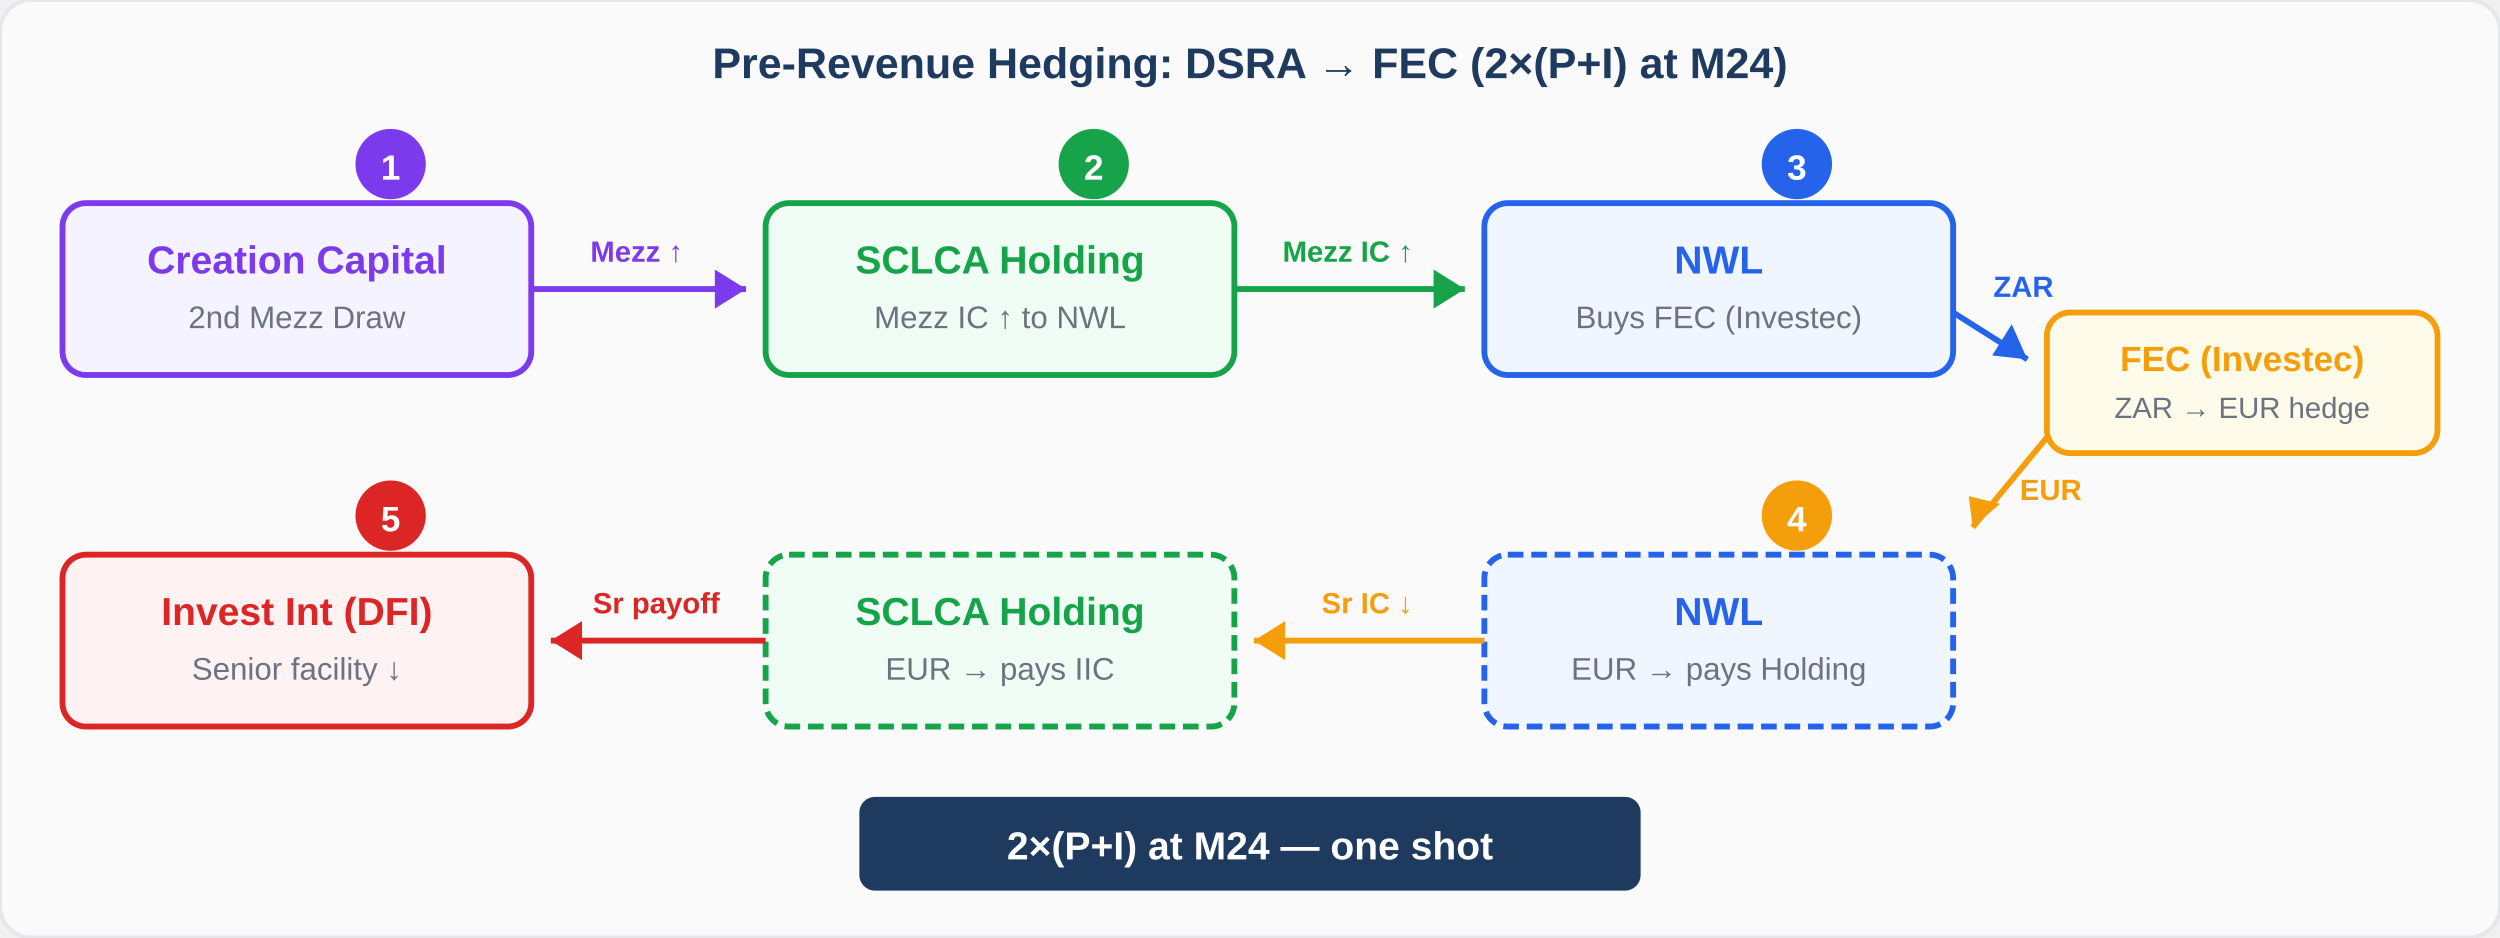
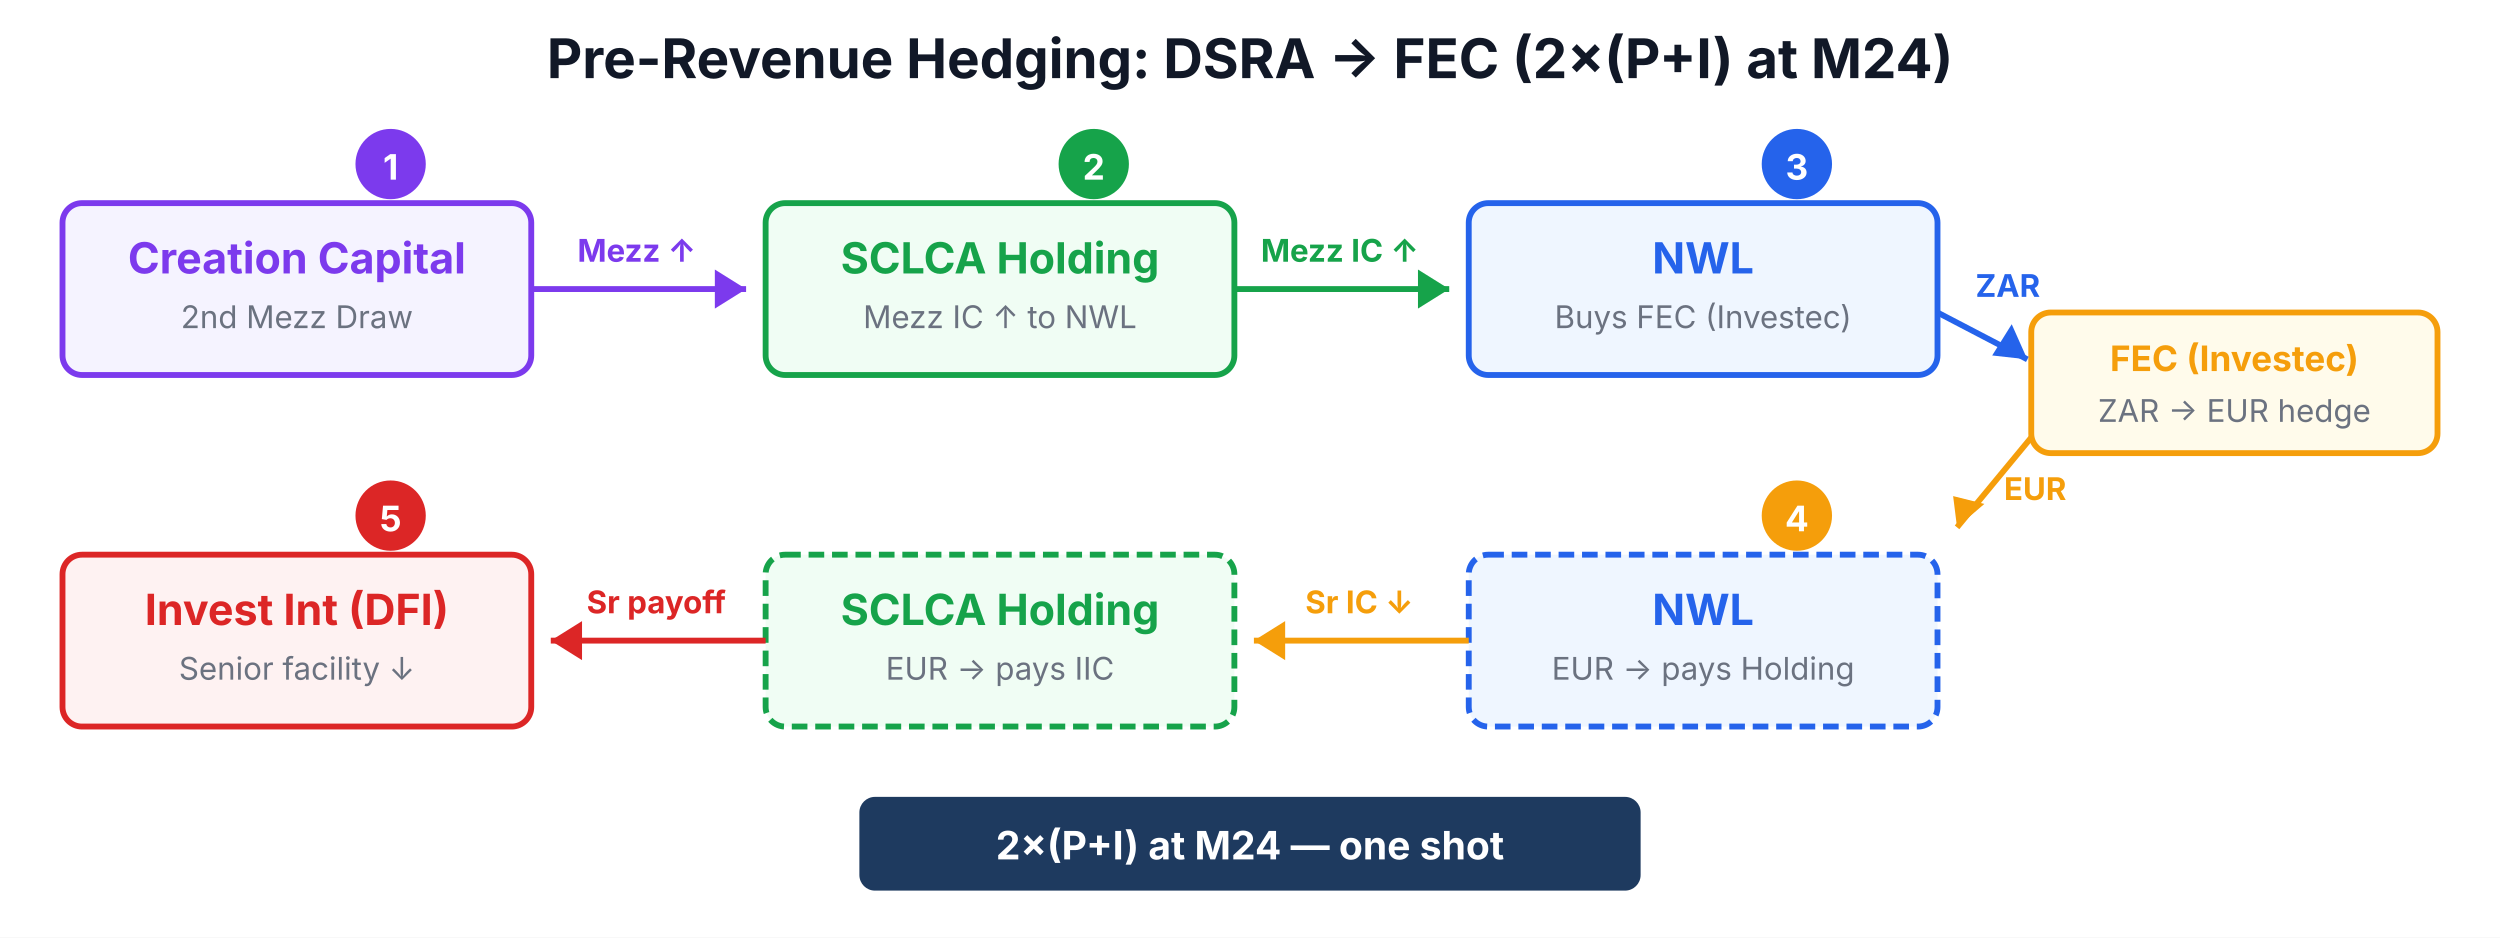
<svg xmlns="http://www.w3.org/2000/svg" width="640" height="240" viewBox="0 0 640 240" fill="none">
-   <rect width="640" height="240" rx="8" fill="#FAFAFA" stroke="#E5E7EB" stroke-width="1" />
-   <text x="320" y="20" text-anchor="middle" font-family="Arial, sans-serif" font-size="11" fill="#1E3A5F" font-weight="bold">Pre-Revenue Hedging: DSRA → FEC (2×(P+I) at M24)</text>
+   <defs>
+     <style>text{font-family:'Inter','Segoe UI',Arial,sans-serif}</style>
+   </defs>
+   <rect width="640" height="240" fill="white" />
+   <text x="320" y="20" text-anchor="middle" font-size="14" fill="#111827" font-weight="bold">Pre-Revenue Hedging: DSRA → FEC (2×(P+I) at M24)</text>
  <circle cx="100" cy="42" r="9" fill="#7C3AED" />
-   <text x="100" y="46" text-anchor="middle" font-family="Arial, sans-serif" font-size="9" fill="white" font-weight="bold">1</text>
+   <text x="100" y="46" text-anchor="middle" font-size="9" fill="white" font-weight="bold">1</text>
  <circle cx="280" cy="42" r="9" fill="#16A34A" />
-   <text x="280" y="46" text-anchor="middle" font-family="Arial, sans-serif" font-size="9" fill="white" font-weight="bold">2</text>
+   <text x="280" y="46" text-anchor="middle" font-size="9" fill="white" font-weight="bold">2</text>
  <circle cx="460" cy="42" r="9" fill="#2563EB" />
-   <text x="460" y="46" text-anchor="middle" font-family="Arial, sans-serif" font-size="9" fill="white" font-weight="bold">3</text>
+   <text x="460" y="46" text-anchor="middle" font-size="9" fill="white" font-weight="bold">3</text>
  <circle cx="460" cy="132" r="9" fill="#F59E0B" />
-   <text x="460" y="136" text-anchor="middle" font-family="Arial, sans-serif" font-size="9" fill="white" font-weight="bold">4</text>
+   <text x="460" y="136" text-anchor="middle" font-size="9" fill="white" font-weight="bold">4</text>
  <circle cx="100" cy="132" r="9" fill="#DC2626" />
-   <text x="100" y="136" text-anchor="middle" font-family="Arial, sans-serif" font-size="9" fill="white" font-weight="bold">5</text>
-   <rect x="16" y="52" width="120" height="44" rx="6" fill="#F5F3FF" stroke="#7C3AED" stroke-width="1.5" />
-   <text x="76" y="70" text-anchor="middle" font-family="Arial, sans-serif" font-size="10" fill="#7C3AED" font-weight="bold">Creation Capital</text>
-   <text x="76" y="84" text-anchor="middle" font-family="Arial, sans-serif" font-size="8" fill="#6B7280">2nd Mezz Draw</text>
-   <rect x="196" y="52" width="120" height="44" rx="6" fill="#F0FDF4" stroke="#16A34A" stroke-width="1.5" />
-   <text x="256" y="70" text-anchor="middle" font-family="Arial, sans-serif" font-size="10" fill="#16A34A" font-weight="bold">SCLCA Holding</text>
-   <text x="256" y="84" text-anchor="middle" font-family="Arial, sans-serif" font-size="8" fill="#6B7280">Mezz IC ↑ to NWL</text>
-   <rect x="380" y="52" width="120" height="44" rx="6" fill="#EFF6FF" stroke="#2563EB" stroke-width="1.5" />
-   <text x="440" y="70" text-anchor="middle" font-family="Arial, sans-serif" font-size="10" fill="#2563EB" font-weight="bold">NWL</text>
-   <text x="440" y="84" text-anchor="middle" font-family="Arial, sans-serif" font-size="8" fill="#6B7280">Buys FEC (Investec)</text>
-   <rect x="524" y="80" width="100" height="36" rx="6" fill="#FFFBEB" stroke="#F59E0B" stroke-width="1.5" />
-   <text x="574" y="95" text-anchor="middle" font-family="Arial, sans-serif" font-size="9" fill="#F59E0B" font-weight="bold">FEC (Investec)</text>
-   <text x="574" y="107" text-anchor="middle" font-family="Arial, sans-serif" font-size="7.5" fill="#6B7280">ZAR → EUR hedge</text>
-   <rect x="380" y="142" width="120" height="44" rx="6" fill="#EFF6FF" stroke="#2563EB" stroke-width="1.5" stroke-dasharray="4,2" />
-   <text x="440" y="160" text-anchor="middle" font-family="Arial, sans-serif" font-size="10" fill="#2563EB" font-weight="bold">NWL</text>
-   <text x="440" y="174" text-anchor="middle" font-family="Arial, sans-serif" font-size="8" fill="#6B7280">EUR → pays Holding</text>
-   <rect x="196" y="142" width="120" height="44" rx="6" fill="#F0FDF4" stroke="#16A34A" stroke-width="1.5" stroke-dasharray="4,2" />
-   <text x="256" y="160" text-anchor="middle" font-family="Arial, sans-serif" font-size="10" fill="#16A34A" font-weight="bold">SCLCA Holding</text>
-   <text x="256" y="174" text-anchor="middle" font-family="Arial, sans-serif" font-size="8" fill="#6B7280">EUR → pays IIC</text>
-   <rect x="16" y="142" width="120" height="44" rx="6" fill="#FEF2F2" stroke="#DC2626" stroke-width="1.5" />
-   <text x="76" y="160" text-anchor="middle" font-family="Arial, sans-serif" font-size="10" fill="#DC2626" font-weight="bold">Invest Int (DFI)</text>
-   <text x="76" y="174" text-anchor="middle" font-family="Arial, sans-serif" font-size="8" fill="#6B7280">Senior facility ↓</text>
+   <text x="100" y="136" text-anchor="middle" font-size="9" fill="white" font-weight="bold">5</text>
+   <rect x="16" y="52" width="120" height="44" rx="5" fill="#F5F3FF" stroke="#7C3AED" stroke-width="1.5" />
+   <text x="76" y="70" text-anchor="middle" font-size="11" fill="#7C3AED" font-weight="bold">Creation Capital</text>
+   <text x="76" y="84" text-anchor="middle" font-size="8" fill="#6B7280">2nd Mezz Draw</text>
+   <rect x="196" y="52" width="120" height="44" rx="5" fill="#F0FDF4" stroke="#16A34A" stroke-width="1.5" />
+   <text x="256" y="70" text-anchor="middle" font-size="11" fill="#16A34A" font-weight="bold">SCLCA Holding</text>
+   <text x="256" y="84" text-anchor="middle" font-size="8" fill="#6B7280">Mezz IC ↑ to NWL</text>
+   <rect x="376" y="52" width="120" height="44" rx="5" fill="#EFF6FF" stroke="#2563EB" stroke-width="1.5" />
+   <text x="436" y="70" text-anchor="middle" font-size="11" fill="#2563EB" font-weight="bold">NWL</text>
+   <text x="436" y="84" text-anchor="middle" font-size="8" fill="#6B7280">Buys FEC (Investec)</text>
+   <rect x="520" y="80" width="104" height="36" rx="5" fill="#FFFBEB" stroke="#F59E0B" stroke-width="1.5" />
+   <text x="572" y="95" text-anchor="middle" font-size="9" fill="#F59E0B" font-weight="bold">FEC (Investec)</text>
+   <text x="572" y="108" text-anchor="middle" font-size="8" fill="#6B7280">ZAR → EUR hedge</text>
+   <rect x="376" y="142" width="120" height="44" rx="5" fill="#EFF6FF" stroke="#2563EB" stroke-width="1.5" stroke-dasharray="4,2" />
+   <text x="436" y="160" text-anchor="middle" font-size="11" fill="#2563EB" font-weight="bold">NWL</text>
+   <text x="436" y="174" text-anchor="middle" font-size="8" fill="#6B7280">EUR → pays Holding</text>
+   <rect x="196" y="142" width="120" height="44" rx="5" fill="#F0FDF4" stroke="#16A34A" stroke-width="1.5" stroke-dasharray="4,2" />
+   <text x="256" y="160" text-anchor="middle" font-size="11" fill="#16A34A" font-weight="bold">SCLCA Holding</text>
+   <text x="256" y="174" text-anchor="middle" font-size="8" fill="#6B7280">EUR → pays IIC</text>
+   <rect x="16" y="142" width="120" height="44" rx="5" fill="#FEF2F2" stroke="#DC2626" stroke-width="1.5" />
+   <text x="76" y="160" text-anchor="middle" font-size="11" fill="#DC2626" font-weight="bold">Invest Int (DFI)</text>
+   <text x="76" y="174" text-anchor="middle" font-size="8" fill="#6B7280">Senior facility ↓</text>
  <path d="M136,74 L191,74" stroke="#7C3AED" stroke-width="1.5" fill="none" />
  <polygon points="191,74 183,69 183,79" fill="#7C3AED" />
-   <text x="163" y="67" text-anchor="middle" font-family="Arial, sans-serif" font-size="7.5" fill="#7C3AED" font-weight="bold">Mezz ↑</text>
-   <path d="M316,74 L375,74" stroke="#16A34A" stroke-width="1.5" fill="none" />
-   <polygon points="375,74 367,69 367,79" fill="#16A34A" />
-   <text x="345" y="67" text-anchor="middle" font-family="Arial, sans-serif" font-size="7.5" fill="#16A34A" font-weight="bold">Mezz IC ↑</text>
-   <path d="M500,80 L519,92" stroke="#2563EB" stroke-width="1.5" fill="none" />
+   <text x="163" y="67" text-anchor="middle" font-size="8" fill="#7C3AED" font-weight="bold">Mezz ↑</text>
+   <path d="M316,74 L371,74" stroke="#16A34A" stroke-width="1.5" fill="none" />
+   <polygon points="371,74 363,69 363,79" fill="#16A34A" />
+   <text x="343" y="67" text-anchor="middle" font-size="8" fill="#16A34A" font-weight="bold">Mezz IC ↑</text>
+   <path d="M496,80 L519,92" stroke="#2563EB" stroke-width="1.5" fill="none" />
  <polygon points="519,92 515,83 510,91" fill="#2563EB" />
-   <text x="518" y="76" text-anchor="middle" font-family="Arial, sans-serif" font-size="7.5" fill="#2563EB" font-weight="bold">ZAR</text>
-   <path d="M524,112 L505,135" stroke="#F59E0B" stroke-width="1.5" fill="none" />
-   <polygon points="505,135 512,129 504,127" fill="#F59E0B" />
-   <text x="525" y="128" text-anchor="middle" font-family="Arial, sans-serif" font-size="7.5" fill="#F59E0B" font-weight="bold">EUR</text>
-   <path d="M380,164 L321,164" stroke="#F59E0B" stroke-width="1.5" fill="none" />
+   <text x="514" y="76" text-anchor="middle" font-size="8" fill="#2563EB" font-weight="bold">ZAR</text>
+   <path d="M520,112 L501,135" stroke="#F59E0B" stroke-width="1.5" fill="none" />
+   <polygon points="501,135 508,129 500,127" fill="#F59E0B" />
+   <text x="521" y="128" text-anchor="middle" font-size="8" fill="#F59E0B" font-weight="bold">EUR</text>
+   <path d="M376,164 L321,164" stroke="#F59E0B" stroke-width="1.5" fill="none" />
  <polygon points="321,164 329,159 329,169" fill="#F59E0B" />
-   <text x="350" y="157" text-anchor="middle" font-family="Arial, sans-serif" font-size="7.5" fill="#F59E0B" font-weight="bold">Sr IC ↓</text>
+   <text x="348" y="157" text-anchor="middle" font-size="8" fill="#F59E0B" font-weight="bold">Sr IC ↓</text>
  <path d="M196,164 L141,164" stroke="#DC2626" stroke-width="1.5" fill="none" />
  <polygon points="141,164 149,159 149,169" fill="#DC2626" />
-   <text x="168" y="157" text-anchor="middle" font-family="Arial, sans-serif" font-size="7.5" fill="#DC2626" font-weight="bold">Sr payoff</text>
+   <text x="168" y="157" text-anchor="middle" font-size="8" fill="#DC2626" font-weight="bold">Sr payoff</text>
  <rect x="220" y="204" width="200" height="24" rx="4" fill="#1E3A5F" />
-   <text x="320" y="220" text-anchor="middle" font-family="Arial, sans-serif" font-size="10" fill="white" font-weight="bold">2×(P+I) at M24 — one shot</text>
+   <text x="320" y="220" text-anchor="middle" font-size="10" fill="white" font-weight="bold">2×(P+I) at M24 — one shot</text>
</svg>
